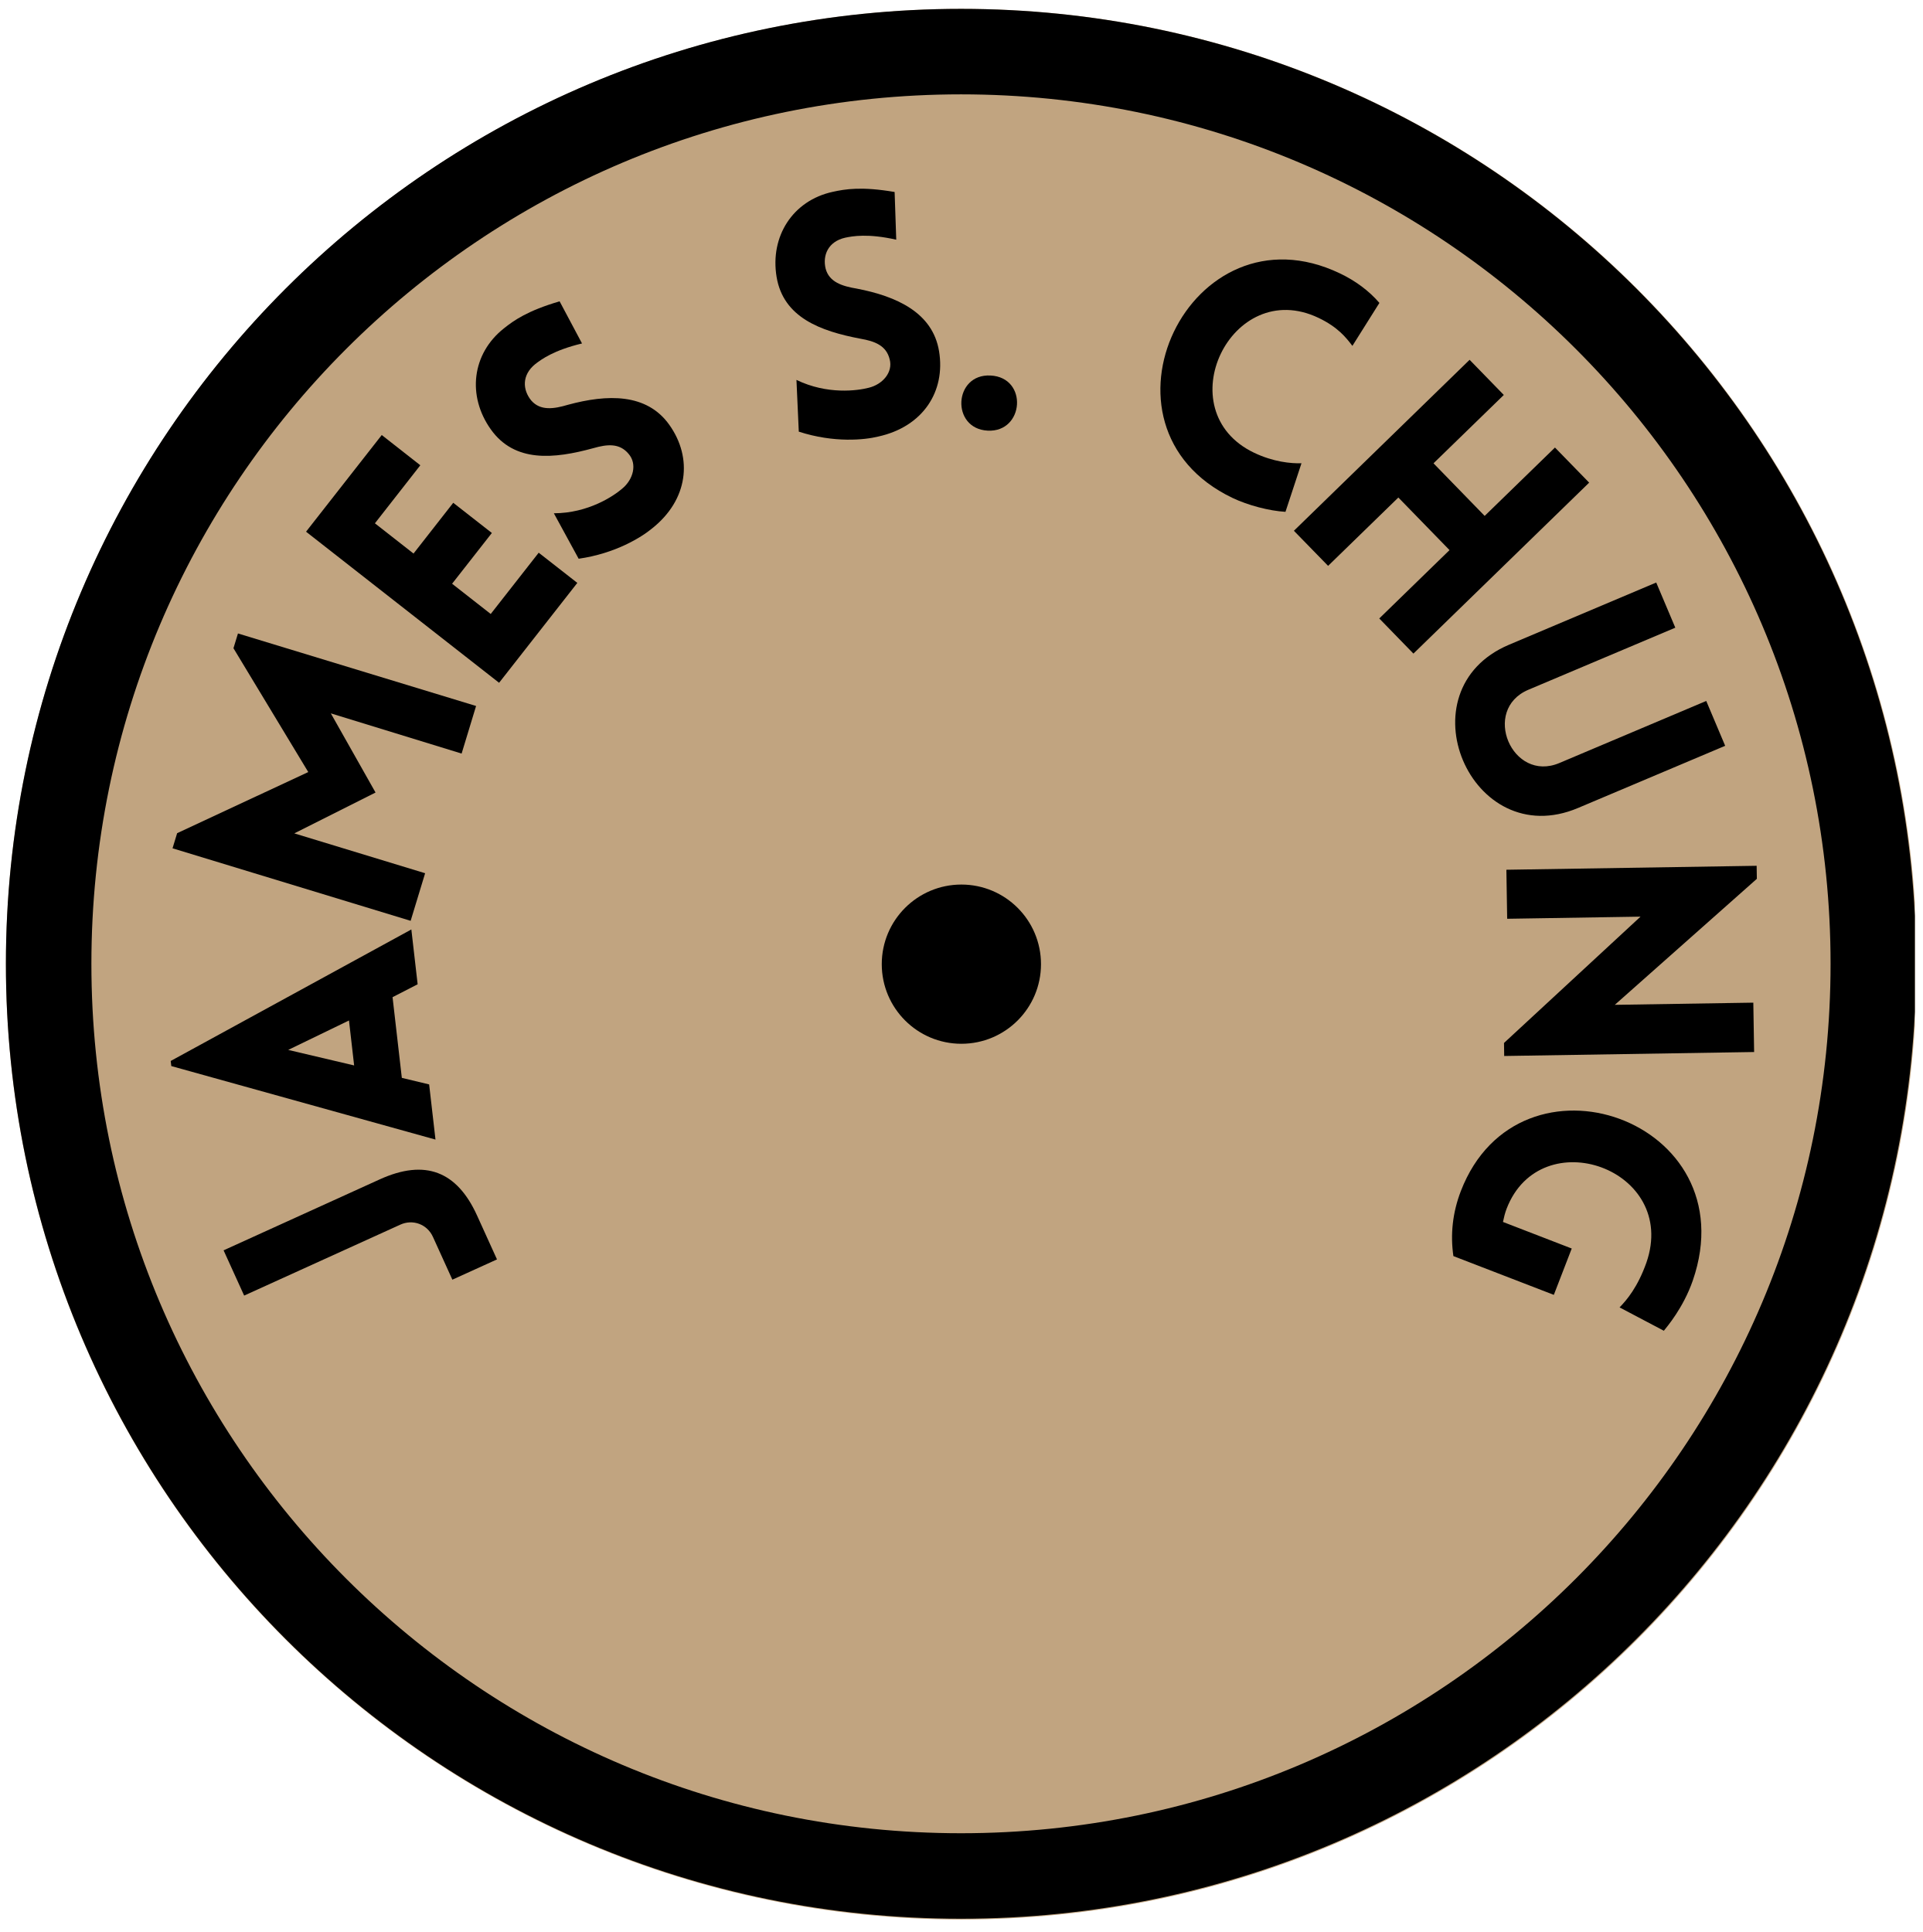
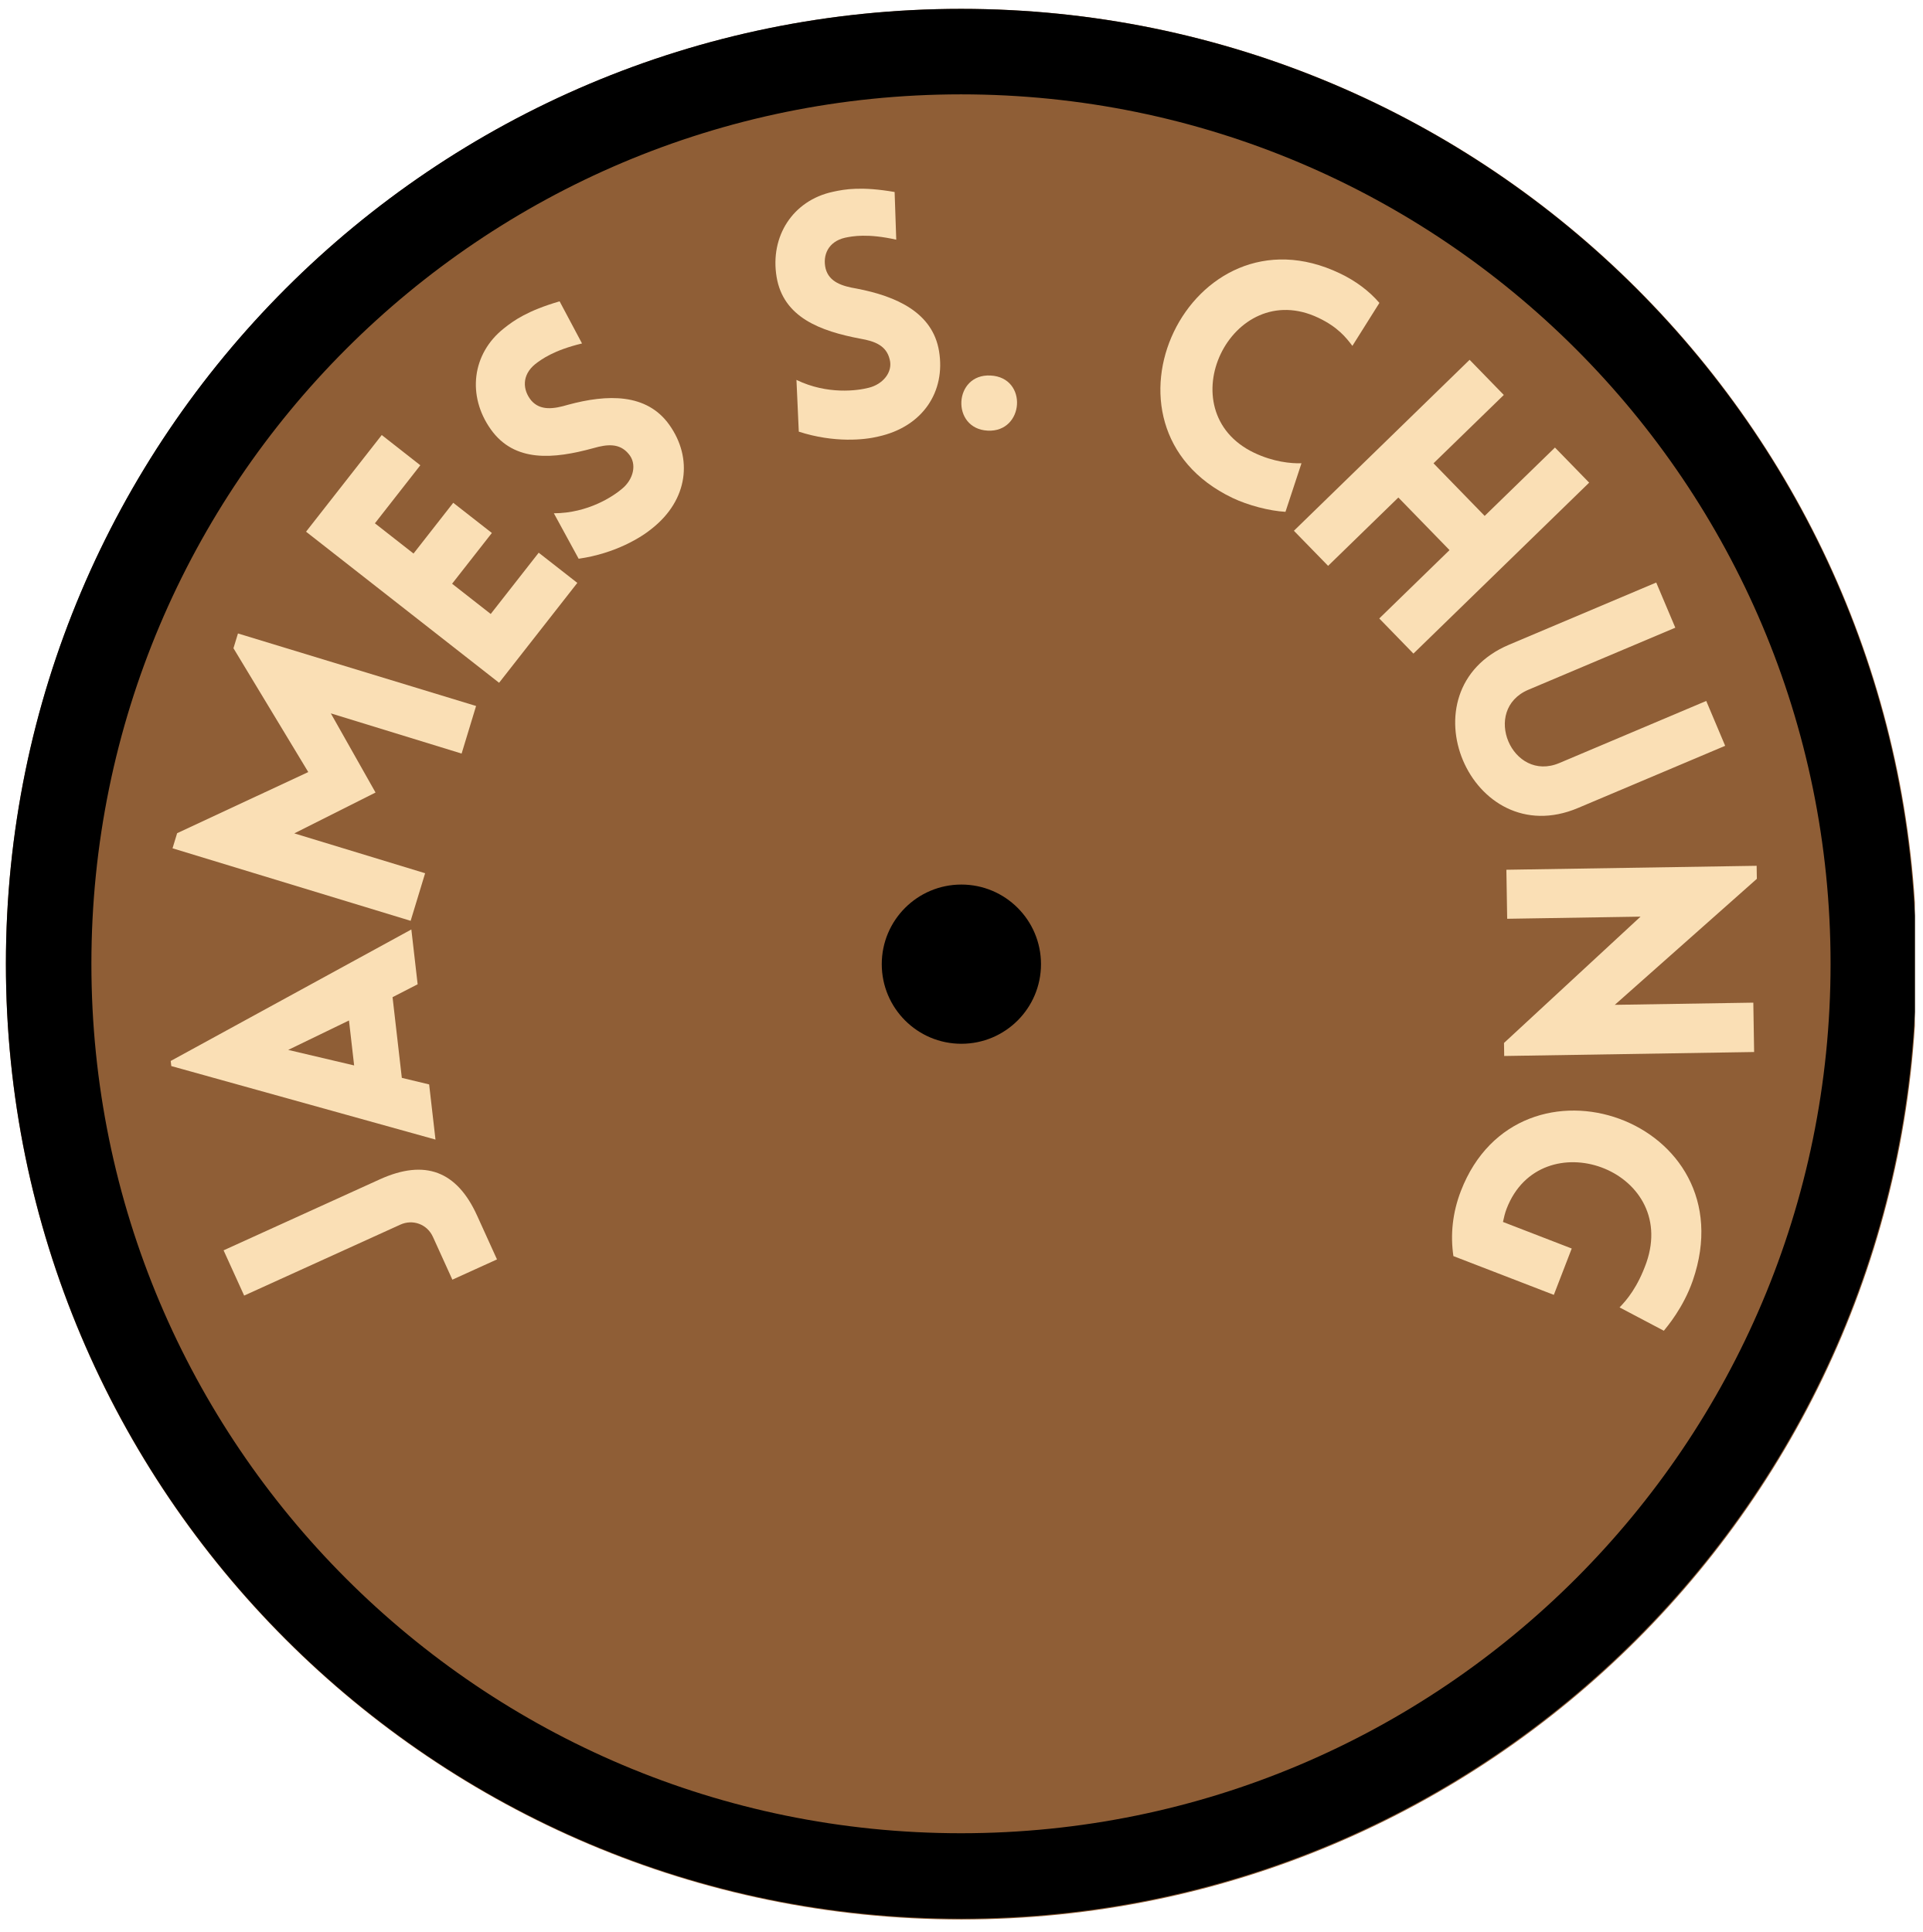
<svg xmlns="http://www.w3.org/2000/svg" width="202" zoomAndPan="magnify" viewBox="0 0 151.5 152.25" height="203" preserveAspectRatio="xMidYMid meet" version="1.0">
  <defs>
    <g />
-     <clipPath id="e8b1d37cdf">
+     <clipPath id="19f69c5158">
      <path d="M 0.465 0.699 L 150.879 0.699 L 150.879 151.266 L 0.465 151.266 Z M 0.465 0.699 " clip-rule="nonzero" />
    </clipPath>
-     <clipPath id="565e5a1c86">
+     <clipPath id="574681d20b">
      <path d="M 75.75 0.699 C 34.172 0.699 0.465 34.402 0.465 75.98 C 0.465 117.559 34.172 151.266 75.75 151.266 C 117.328 151.266 151.035 117.559 151.035 75.98 C 151.035 34.402 117.328 0.699 75.75 0.699 " clip-rule="nonzero" />
    </clipPath>
-     <clipPath id="4a437f7716">
+     <clipPath id="2e0a304ab4">
      <path d="M 0.465 0.699 L 150.879 0.699 L 150.879 151.203 L 0.465 151.203 Z M 0.465 0.699 " clip-rule="nonzero" />
    </clipPath>
-     <clipPath id="631b8c5f6f">
+     <clipPath id="e10fcdbac2">
      <path d="M 75.719 0.699 C 34.16 0.699 0.465 34.391 0.465 75.953 C 0.465 117.512 34.16 151.203 75.719 151.203 C 117.281 151.203 150.973 117.512 150.973 75.953 C 150.973 34.391 117.281 0.699 75.719 0.699 " clip-rule="nonzero" />
    </clipPath>
-     <clipPath id="da026e942b">
+     <clipPath id="54e3c9f1c8">
      <path d="M 69.477 69.707 L 82.023 69.707 L 82.023 82.254 L 69.477 82.254 Z M 69.477 69.707 " clip-rule="nonzero" />
    </clipPath>
-     <clipPath id="90276cf460">
+     <clipPath id="984710dc71">
      <path d="M 75.75 69.707 C 72.285 69.707 69.477 72.516 69.477 75.98 C 69.477 79.445 72.285 82.254 75.75 82.254 C 79.215 82.254 82.023 79.445 82.023 75.98 C 82.023 72.516 79.215 69.707 75.75 69.707 " clip-rule="nonzero" />
    </clipPath>
  </defs>
-   <g clip-path="url(#e8b1d37cdf)">
-     <g clip-path="url(#565e5a1c86)">
-       <path fill="#c1a480" d="M 0.465 0.699 L 151.035 0.699 L 151.035 151.266 L 0.465 151.266 Z M 0.465 0.699 " fill-opacity="1" fill-rule="nonzero" />
+   <g clip-path="url(#19f69c5158)">
+     <g clip-path="url(#574681d20b)">
+       <path fill="#8f5e36" d="M 0.465 0.699 L 151.035 0.699 L 151.035 151.266 L 0.465 151.266 Z M 0.465 0.699 " fill-opacity="1" fill-rule="nonzero" />
    </g>
  </g>
-   <g clip-path="url(#4a437f7716)">
-     <g clip-path="url(#631b8c5f6f)">
+   <g clip-path="url(#2e0a304ab4)">
+     <g clip-path="url(#e10fcdbac2)">
      <path stroke-linecap="butt" transform="matrix(0.748496, 0, 0, 0.748496, 0.466589, 0.698191)" fill="none" stroke-linejoin="miter" d="M 100.538 0.001 C 45.015 0.001 -0.002 45.014 -0.002 100.542 C -0.002 156.064 45.015 201.077 100.538 201.077 C 156.066 201.077 201.078 156.064 201.078 100.542 C 201.078 45.014 156.066 0.001 100.538 0.001 " stroke="#000000" stroke-width="18" stroke-opacity="1" stroke-miterlimit="4" />
    </g>
  </g>
-   <g clip-path="url(#da026e942b)">
-     <g clip-path="url(#90276cf460)">
+   <g clip-path="url(#54e3c9f1c8)">
+     <g clip-path="url(#984710dc71)">
      <path fill="#000000" d="M 69.477 69.707 L 82.023 69.707 L 82.023 82.254 L 69.477 82.254 Z M 69.477 69.707 " fill-opacity="1" fill-rule="nonzero" />
    </g>
  </g>
-   <g fill="#000000" fill-opacity="1">
+   <g fill="#fadfb5" fill-opacity="1">
    <g transform="translate(39.51874, 100.0318)">
      <g>
        <path d="M -0.359 -0.785 L -1.934 -4.254 C -3.512 -7.723 -6.012 -8.723 -9.602 -7.09 L -21.902 -1.5 L -20.281 2.066 L -7.98 -3.523 C -7 -3.973 -5.863 -3.566 -5.406 -2.559 L -3.875 0.812 Z M -0.359 -0.785 " />
      </g>
    </g>
  </g>
-   <g fill="#000000" fill-opacity="1">
+   <g fill="#fadfb5" fill-opacity="1">
    <g transform="translate(34.36443, 90.23378)">
      <g>
        <path d="M -0.051 -0.43 L -0.551 -4.777 L -2.703 -5.293 L -3.434 -11.652 L -1.457 -12.668 L -1.953 -16.988 L -20.914 -6.625 L -20.867 -6.223 Z M -6.461 -6.273 L -11.656 -7.496 L -6.867 -9.816 Z M -6.461 -6.273 " />
      </g>
    </g>
  </g>
-   <g fill="#000000" fill-opacity="1">
+   <g fill="#fadfb5" fill-opacity="1">
    <g transform="translate(31.72723, 74.6307)">
      <g>
        <path d="M -7.438 -13.789 L -17.77 -8.973 L -18.133 -7.781 L 0.629 -2.066 L 1.77 -5.816 L -8.539 -8.957 L -2.137 -12.176 L -5.66 -18.414 L 4.645 -15.246 L 5.785 -18.996 L -12.977 -24.711 L -13.332 -23.547 Z M -7.438 -13.789 " />
      </g>
    </g>
  </g>
-   <g fill="#000000" fill-opacity="1">
+   <g fill="#fadfb5" fill-opacity="1">
    <g transform="translate(37.99322, 55.50907)">
      <g>
        <path d="M 7.496 -9.574 L 4.453 -11.953 L 0.672 -7.125 L -2.371 -9.508 L 0.762 -13.508 L -2.281 -15.887 L -5.41 -11.887 L -8.453 -14.27 L -4.875 -18.844 L -7.914 -21.227 L -13.879 -13.609 L 1.332 -1.703 Z M 7.496 -9.574 " />
      </g>
    </g>
  </g>
-   <g fill="#000000" fill-opacity="1">
+   <g fill="#fadfb5" fill-opacity="1">
    <g transform="translate(45.27738, 45.78104)">
      <g>
        <path d="M 0.316 -1.75 C 3.234 -2.168 5.27 -3.449 6.105 -4.141 C 8.945 -6.395 9.324 -9.684 7.461 -12.301 C 5.68 -14.812 2.562 -14.719 -0.523 -13.883 C -1.645 -13.547 -2.699 -13.398 -3.414 -14.215 C -4.105 -15.051 -4.176 -16.223 -3.102 -17.09 C -2.633 -17.453 -1.656 -18.18 0.582 -18.715 L -1.184 -22.035 C -3.707 -21.297 -4.789 -20.531 -5.57 -19.906 C -8.098 -17.91 -8.484 -14.586 -6.605 -11.945 C -4.727 -9.305 -1.633 -9.613 1.477 -10.465 C 2.574 -10.781 3.539 -10.871 4.25 -10.016 C 4.945 -9.219 4.625 -7.996 3.746 -7.273 C 3.066 -6.688 1.074 -5.34 -1.637 -5.332 Z M 0.316 -1.75 " />
      </g>
    </g>
  </g>
-   <g fill="#000000" fill-opacity="1">
+   <g fill="#fadfb5" fill-opacity="1">
    <g transform="translate(56.05314, 38.40658)">
      <g />
    </g>
  </g>
-   <g fill="#000000" fill-opacity="1">
+   <g fill="#fadfb5" fill-opacity="1">
    <g transform="translate(61.88799, 35.45023)">
      <g>
        <path d="M 1.051 -1.434 C 3.855 -0.527 6.25 -0.789 7.305 -1.047 C 10.844 -1.824 12.629 -4.609 12.102 -7.781 C 11.598 -10.82 8.758 -12.102 5.617 -12.707 C 4.465 -12.898 3.449 -13.223 3.168 -14.273 C 2.91 -15.324 3.359 -16.414 4.707 -16.719 C 5.289 -16.84 6.484 -17.066 8.73 -16.562 L 8.602 -20.32 C 6.008 -20.766 4.703 -20.551 3.723 -20.332 C 0.578 -19.648 -1.227 -16.828 -0.699 -13.633 C -0.168 -10.434 2.75 -9.355 5.914 -8.758 C 7.043 -8.562 7.949 -8.219 8.211 -7.137 C 8.488 -6.117 7.66 -5.156 6.555 -4.891 C 5.691 -4.668 3.309 -4.328 0.867 -5.512 Z M 1.051 -1.434 " />
      </g>
    </g>
  </g>
-   <g fill="#000000" fill-opacity="1">
+   <g fill="#fadfb5" fill-opacity="1">
    <g transform="translate(74.86527, 33.59234)">
      <g>
        <path d="M 3.184 -4 C 0.27 -4.152 0.043 0.191 2.957 0.344 C 5.844 0.492 6.152 -3.848 3.184 -4 Z M 3.184 -4 " />
      </g>
    </g>
  </g>
-   <g fill="#000000" fill-opacity="1">
+   <g fill="#fadfb5" fill-opacity="1">
    <g transform="translate(80.66066, 33.79322)">
      <g />
    </g>
  </g>
-   <g fill="#000000" fill-opacity="1">
+   <g fill="#fadfb5" fill-opacity="1">
    <g transform="translate(87.11829, 34.39377)">
      <g>
        <path d="M 19.441 -7.137 L 21.57 -10.523 C 20.742 -11.484 19.68 -12.266 18.461 -12.848 C 6.668 -18.496 -1.828 -0.812 9.992 4.844 C 11.211 5.426 12.887 5.867 14.168 5.941 L 15.43 2.113 C 14.609 2.141 13.207 2.008 11.695 1.285 C 4.801 -2.016 9.883 -12.641 16.781 -9.34 C 18.293 -8.617 18.945 -7.793 19.441 -7.137 Z M 19.441 -7.137 " />
      </g>
    </g>
  </g>
-   <g fill="#000000" fill-opacity="1">
+   <g fill="#fadfb5" fill-opacity="1">
    <g transform="translate(100.4425, 40.27647)">
      <g>
        <path d="M 10.926 11.23 L 24.773 -2.242 L 22.078 -5.008 L 16.539 0.379 L 12.508 -3.766 L 18.047 -9.152 L 15.352 -11.922 L 1.508 1.551 L 4.203 4.316 L 9.738 -1.07 L 13.77 3.074 L 8.234 8.461 Z M 10.926 11.23 " />
      </g>
    </g>
  </g>
-   <g fill="#000000" fill-opacity="1">
+   <g fill="#fadfb5" fill-opacity="1">
    <g transform="translate(111.9049, 51.53475)">
      <g>
        <path d="M 12.434 12.137 L 24.027 7.238 L 22.535 3.703 L 10.965 8.594 C 7.23 10.172 4.793 4.398 8.523 2.82 L 20.098 -2.07 L 18.594 -5.629 L 6.996 -0.727 C -1.465 2.848 3.973 15.715 12.434 12.137 Z M 12.434 12.137 " />
      </g>
    </g>
  </g>
-   <g fill="#000000" fill-opacity="1">
+   <g fill="#fadfb5" fill-opacity="1">
    <g transform="translate(118.6575, 66.3804)">
      <g>
        <path d="M 10.605 5.855 L -0.152 15.809 L -0.137 16.836 L 19.555 16.523 L 19.492 12.633 L 8.578 12.805 L 19.77 2.875 L 19.754 1.848 L 0.035 2.16 L 0.098 6.023 Z M 10.605 5.855 " />
      </g>
    </g>
  </g>
-   <g fill="#000000" fill-opacity="1">
+   <g fill="#fadfb5" fill-opacity="1">
    <g transform="translate(119.2086, 83.5367)">
      <g>
        <path d="M -4.691 15.449 L 3.223 18.504 L 4.633 14.852 L -0.785 12.758 C -0.711 12.41 -0.625 12.039 -0.496 11.711 C 2.188 4.754 13.078 8.582 10.516 15.965 C 9.828 17.898 8.977 18.902 8.402 19.492 L 11.891 21.332 C 12.117 21.043 13.418 19.547 14.172 17.375 C 18.543 4.699 0.492 -1.578 -4.102 10.32 C -4.762 12.031 -4.938 13.762 -4.691 15.449 Z M -4.691 15.449 " />
      </g>
    </g>
  </g>
</svg>
